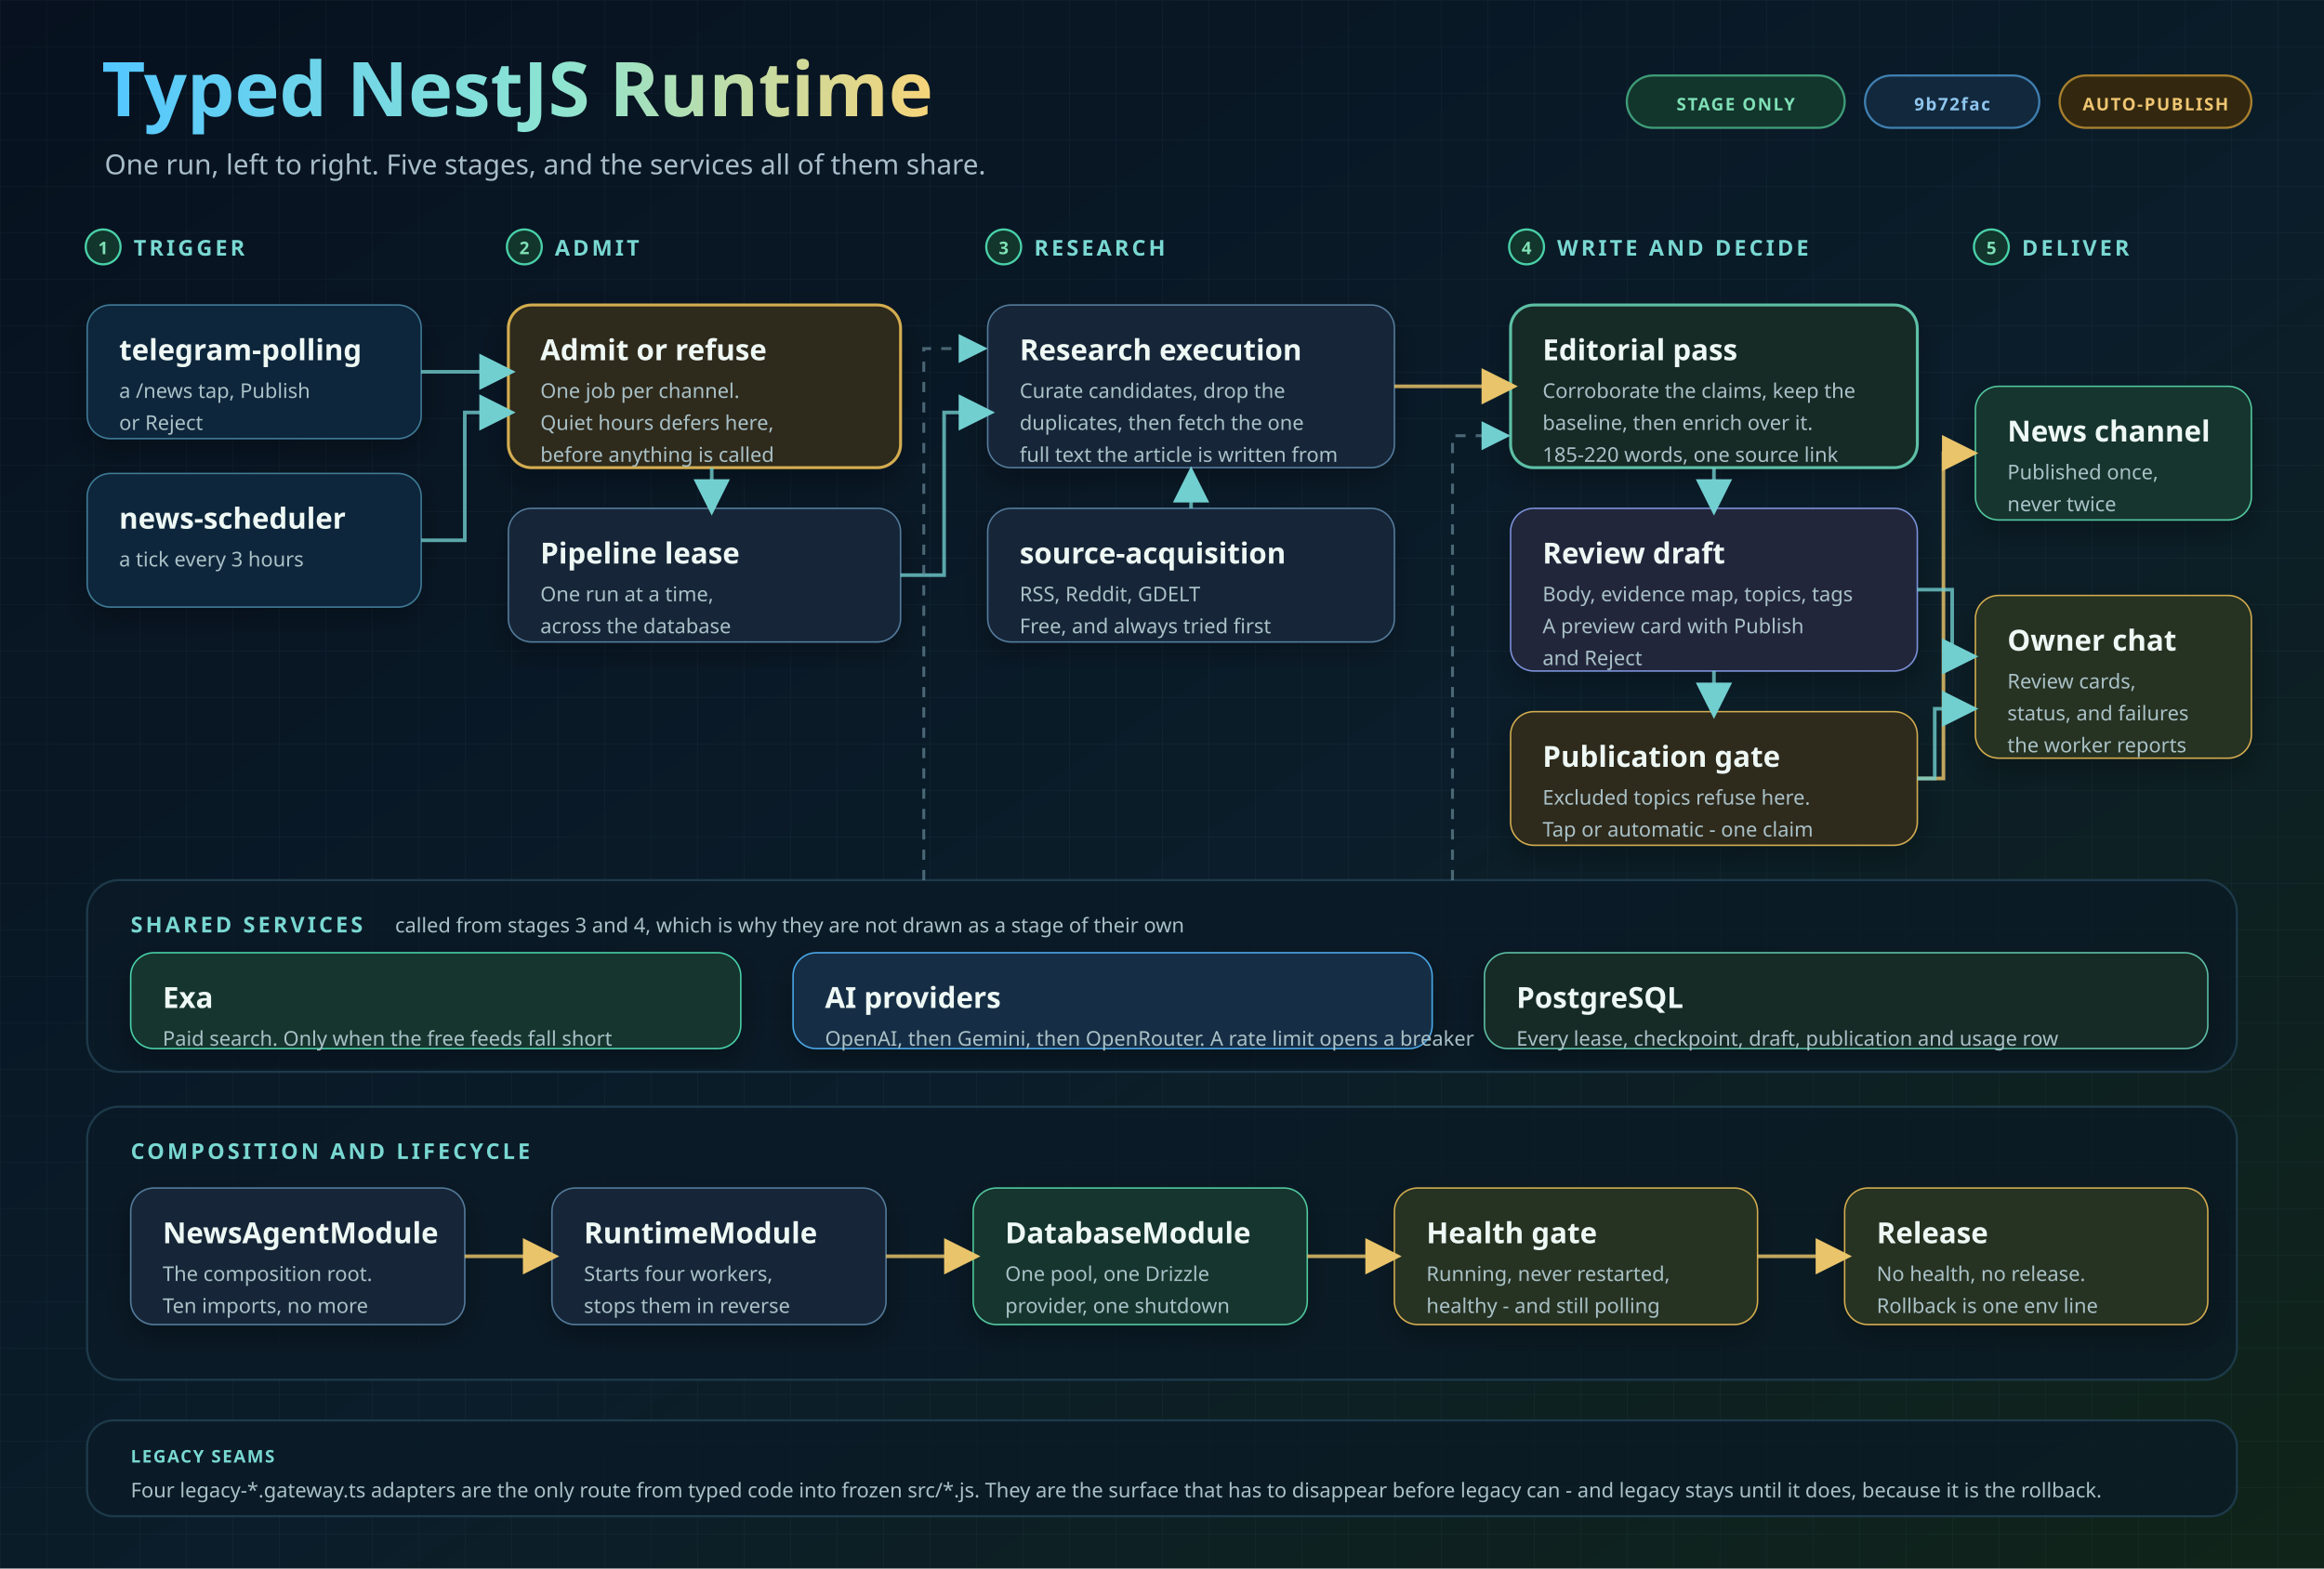
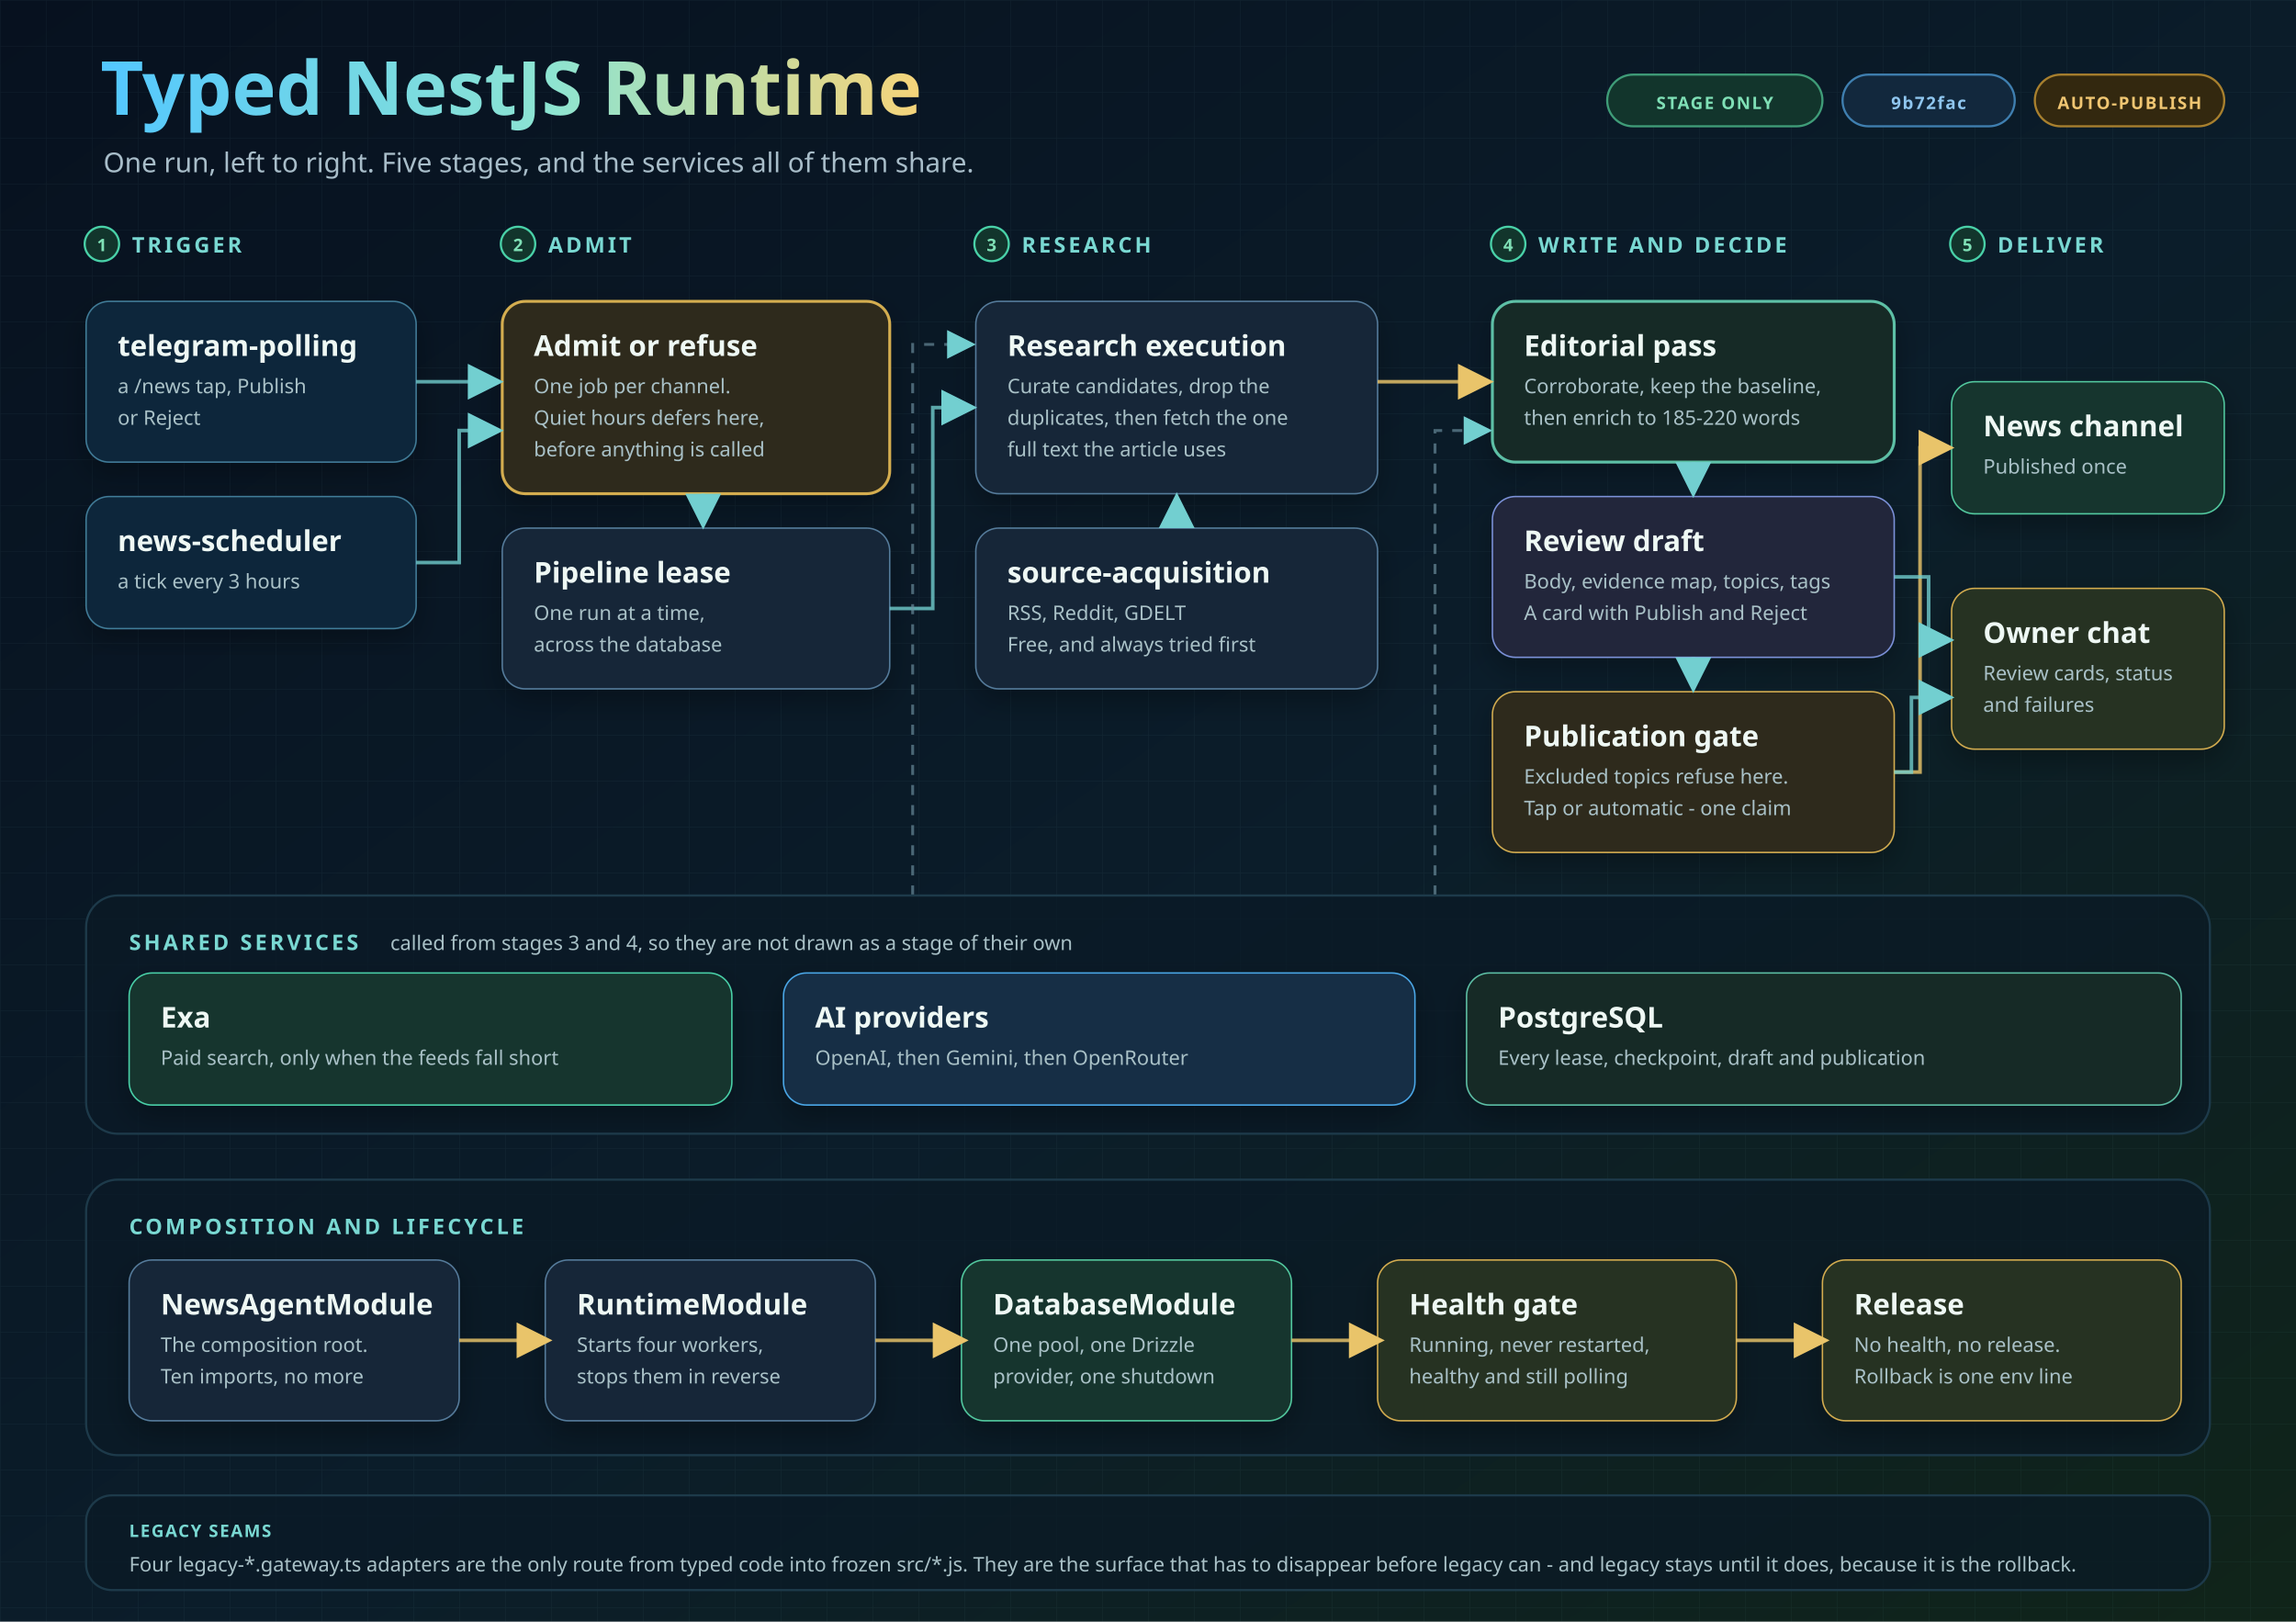
- <svg xmlns="http://www.w3.org/2000/svg" width="1600" height="1080" viewBox="0 0 1600 1080" role="img" aria-labelledby="title desc">
+ <svg xmlns="http://www.w3.org/2000/svg" width="1600" height="1130" viewBox="0 0 1600 1130" role="img" aria-labelledby="title desc">
  <defs>
    <linearGradient id="bg" x1="0" y1="0" x2="1" y2="1">
      <stop offset="0" stop-color="#07111f" />
      <stop offset="0.55" stop-color="#0b1d2a" />
      <stop offset="1" stop-color="#102419" />
    </linearGradient>
    <linearGradient id="titleGradient" x1="0" y1="0" x2="1" y2="0">
      <stop offset="0" stop-color="#53c7ff" />
      <stop offset="0.55" stop-color="#8de4d1" />
      <stop offset="1" stop-color="#f5d47a" />
    </linearGradient>
    <pattern id="grid" width="32" height="32" patternUnits="userSpaceOnUse">
      <path d="M 32 0 L 0 0 0 32" fill="none" stroke="#9dd7c8" stroke-opacity="0.05" stroke-width="1" />
    </pattern>
    <filter id="shadow" x="-20%" y="-20%" width="140%" height="140%">
      <feDropShadow dx="0" dy="8" stdDeviation="10" flood-color="#000" flood-opacity="0.28" />
    </filter>
    <marker id="arrow" markerWidth="10" markerHeight="10" refX="8" refY="5" orient="auto">
      <path d="M0,0 L10,5 L0,10 z" fill="#72cfd0" />
    </marker>
    <marker id="arrowGold" markerWidth="10" markerHeight="10" refX="8" refY="5" orient="auto">
      <path d="M0,0 L10,5 L0,10 z" fill="#e9c46a" />
    </marker>
    <style>
      .title { font: 700 52px 'Avenir Next', 'Trebuchet MS', sans-serif; fill: url(#titleGradient); }
      .subtitle { font: 400 19px 'Avenir Next', 'Trebuchet MS', sans-serif; fill: #a8bdc9; }
      .section { font: 700 15px 'Avenir Next', 'Trebuchet MS', sans-serif; letter-spacing: 2px; fill: #79d8d2; }
      .node-title { font: 700 20px 'Avenir Next', 'Trebuchet MS', sans-serif; fill: #eef8f4; }
      .node-copy { font: 400 14px 'Avenir Next', 'Trebuchet MS', sans-serif; fill: #a9c1c7; }
      .small { font: 600 12px 'Avenir Next', 'Trebuchet MS', sans-serif; letter-spacing: 1px; }
      .edge { fill: none; stroke: #72cfd0; stroke-width: 2.5; stroke-opacity: 0.78; marker-end: url(#arrow); }
      .edge-gold { fill: none; stroke: #e9c46a; stroke-width: 2.5; stroke-opacity: 0.82; marker-end: url(#arrowGold); }
      .edge-soft { fill: none; stroke: #6d91a0; stroke-width: 2; stroke-dasharray: 7 7; stroke-opacity: 0.65; marker-end: url(#arrow); }
      .bus { fill: none; stroke: #4f8192; stroke-width: 2; stroke-opacity: 0.7; }
    </style>
  </defs>
-   <rect width="1600" height="1080" fill="url(#bg)" />
-   <rect width="1600" height="1080" fill="url(#grid)" />
+   <rect width="1600" height="1130" fill="url(#bg)" />
+   <rect width="1600" height="1130" fill="url(#grid)" />
  <text x="70" y="80" class="title">Typed NestJS Runtime</text>
  <text x="72" y="120" class="subtitle">One run, left to right. Five stages, and the services all of them share.</text>
  <rect x="1120" y="52" width="150" height="36" rx="18" fill="#12352c" stroke="#3f9c78" stroke-width="1.5" />
  <text x="1195.0" y="76" text-anchor="middle" class="small" fill="#7fe0b6">STAGE ONLY</text>
  <rect x="1284" y="52" width="120" height="36" rx="18" fill="#12283d" stroke="#3f7fb0" stroke-width="1.5" />
  <text x="1344.0" y="76" text-anchor="middle" class="small" fill="#8fc6ef">9b72fac</text>
  <rect x="1418" y="52" width="132" height="36" rx="18" fill="#33280f" stroke="#a8802e" stroke-width="1.5" />
  <text x="1484.0" y="76" text-anchor="middle" class="small" fill="#f0c672">AUTO-PUBLISH</text>
  <circle cx="71" cy="170" r="12" fill="#12352c" stroke="#49d1a8" stroke-width="1.5" />
  <text x="71" y="175" text-anchor="middle" class="small" fill="#7fe0b6">1</text>
  <text x="92" y="176" class="section">TRIGGER</text>
  <circle cx="361" cy="170" r="12" fill="#12352c" stroke="#49d1a8" stroke-width="1.5" />
  <text x="361" y="175" text-anchor="middle" class="small" fill="#7fe0b6">2</text>
  <text x="382" y="176" class="section">ADMIT</text>
  <circle cx="691" cy="170" r="12" fill="#12352c" stroke="#49d1a8" stroke-width="1.5" />
  <text x="691" y="175" text-anchor="middle" class="small" fill="#7fe0b6">3</text>
  <text x="712" y="176" class="section">RESEARCH</text>
  <circle cx="1051" cy="170" r="12" fill="#12352c" stroke="#49d1a8" stroke-width="1.5" />
  <text x="1051" y="175" text-anchor="middle" class="small" fill="#7fe0b6">4</text>
  <text x="1072" y="176" class="section">WRITE AND DECIDE</text>
  <circle cx="1371" cy="170" r="12" fill="#12352c" stroke="#49d1a8" stroke-width="1.5" />
  <text x="1371" y="175" text-anchor="middle" class="small" fill="#7fe0b6">5</text>
  <text x="1392" y="176" class="section">DELIVER</text>
-   <rect x="60" y="210" width="230" height="92" rx="16" fill="#11283a" stroke="#407b98" stroke-width="1" filter="url(#shadow)" />
+   <rect x="60" y="210" width="230" height="112" rx="16" fill="#11283a" stroke="#407b98" stroke-width="1" filter="url(#shadow)" />
  <text x="82" y="248" class="node-title">telegram-polling</text>
  <text x="82" y="274" class="node-copy">a /news tap, Publish</text>
  <text x="82" y="296" class="node-copy">or Reject</text>
-   <rect x="60" y="326" width="230" height="92" rx="16" fill="#11283a" stroke="#407b98" stroke-width="1" filter="url(#shadow)" />
-   <text x="82" y="364" class="node-title">news-scheduler</text>
-   <text x="82" y="390" class="node-copy">a tick every 3 hours</text>
-   <rect x="350" y="210" width="270" height="112" rx="16" fill="#2d2a1d" stroke="#d4ad50" stroke-width="2" filter="url(#shadow)" />
+   <rect x="60" y="346" width="230" height="92" rx="16" fill="#11283a" stroke="#407b98" stroke-width="1" filter="url(#shadow)" />
+   <text x="82" y="384" class="node-title">news-scheduler</text>
+   <text x="82" y="410" class="node-copy">a tick every 3 hours</text>
+   <rect x="350" y="210" width="270" height="134" rx="16" fill="#2d2a1d" stroke="#d4ad50" stroke-width="2" filter="url(#shadow)" />
  <text x="372" y="248" class="node-title">Admit or refuse</text>
  <text x="372" y="274" class="node-copy">One job per channel.</text>
  <text x="372" y="296" class="node-copy">Quiet hours defers here,</text>
  <text x="372" y="318" class="node-copy">before anything is called</text>
-   <rect x="350" y="350" width="270" height="92" rx="16" fill="#172638" stroke="#557b9b" stroke-width="1" filter="url(#shadow)" />
-   <text x="372" y="388" class="node-title">Pipeline lease</text>
-   <text x="372" y="414" class="node-copy">One run at a time,</text>
-   <text x="372" y="436" class="node-copy">across the database</text>
-   <rect x="680" y="210" width="280" height="112" rx="16" fill="#172638" stroke="#557b9b" stroke-width="1" filter="url(#shadow)" />
+   <rect x="350" y="368" width="270" height="112" rx="16" fill="#172638" stroke="#557b9b" stroke-width="1" filter="url(#shadow)" />
+   <text x="372" y="406" class="node-title">Pipeline lease</text>
+   <text x="372" y="432" class="node-copy">One run at a time,</text>
+   <text x="372" y="454" class="node-copy">across the database</text>
+   <rect x="680" y="210" width="280" height="134" rx="16" fill="#172638" stroke="#557b9b" stroke-width="1" filter="url(#shadow)" />
  <text x="702" y="248" class="node-title">Research execution</text>
  <text x="702" y="274" class="node-copy">Curate candidates, drop the</text>
  <text x="702" y="296" class="node-copy">duplicates, then fetch the one</text>
-   <text x="702" y="318" class="node-copy">full text the article is written from</text>
-   <rect x="680" y="350" width="280" height="92" rx="16" fill="#172638" stroke="#557b9b" stroke-width="1" filter="url(#shadow)" />
-   <text x="702" y="388" class="node-title">source-acquisition</text>
-   <text x="702" y="414" class="node-copy">RSS, Reddit, GDELT</text>
-   <text x="702" y="436" class="node-copy">Free, and always tried first</text>
+   <text x="702" y="318" class="node-copy">full text the article uses</text>
+   <rect x="680" y="368" width="280" height="112" rx="16" fill="#172638" stroke="#557b9b" stroke-width="1" filter="url(#shadow)" />
+   <text x="702" y="406" class="node-title">source-acquisition</text>
+   <text x="702" y="432" class="node-copy">RSS, Reddit, GDELT</text>
+   <text x="702" y="454" class="node-copy">Free, and always tried first</text>
  <rect x="1040" y="210" width="280" height="112" rx="16" fill="#192b27" stroke="#5dc0a6" stroke-width="2" filter="url(#shadow)" />
  <text x="1062" y="248" class="node-title">Editorial pass</text>
-   <text x="1062" y="274" class="node-copy">Corroborate the claims, keep the</text>
-   <text x="1062" y="296" class="node-copy">baseline, then enrich over it.</text>
-   <text x="1062" y="318" class="node-copy">185-220 words, one source link</text>
-   <rect x="1040" y="350" width="280" height="112" rx="16" fill="#22283b" stroke="#7c91d9" stroke-width="1" filter="url(#shadow)" />
-   <text x="1062" y="388" class="node-title">Review draft</text>
-   <text x="1062" y="414" class="node-copy">Body, evidence map, topics, tags</text>
-   <text x="1062" y="436" class="node-copy">A preview card with Publish</text>
-   <text x="1062" y="458" class="node-copy">and Reject</text>
-   <rect x="1040" y="490" width="280" height="92" rx="16" fill="#2d2a1d" stroke="#d4ad50" stroke-width="1" filter="url(#shadow)" />
-   <text x="1062" y="528" class="node-title">Publication gate</text>
-   <text x="1062" y="554" class="node-copy">Excluded topics refuse here.</text>
-   <text x="1062" y="576" class="node-copy">Tap or automatic - one claim</text>
+   <text x="1062" y="274" class="node-copy">Corroborate, keep the baseline,</text>
+   <text x="1062" y="296" class="node-copy">then enrich to 185-220 words</text>
+   <rect x="1040" y="346" width="280" height="112" rx="16" fill="#22283b" stroke="#7c91d9" stroke-width="1" filter="url(#shadow)" />
+   <text x="1062" y="384" class="node-title">Review draft</text>
+   <text x="1062" y="410" class="node-copy">Body, evidence map, topics, tags</text>
+   <text x="1062" y="432" class="node-copy">A card with Publish and Reject</text>
+   <rect x="1040" y="482" width="280" height="112" rx="16" fill="#2d2a1d" stroke="#d4ad50" stroke-width="1" filter="url(#shadow)" />
+   <text x="1062" y="520" class="node-title">Publication gate</text>
+   <text x="1062" y="546" class="node-copy">Excluded topics refuse here.</text>
+   <text x="1062" y="568" class="node-copy">Tap or automatic - one claim</text>
  <rect x="1360" y="266" width="190" height="92" rx="16" fill="#17352e" stroke="#52c99f" stroke-width="1" filter="url(#shadow)" />
  <text x="1382" y="304" class="node-title">News channel</text>
-   <text x="1382" y="330" class="node-copy">Published once,</text>
-   <text x="1382" y="352" class="node-copy">never twice</text>
+   <text x="1382" y="330" class="node-copy">Published once</text>
  <rect x="1360" y="410" width="190" height="112" rx="16" fill="#263020" stroke="#d4ad50" stroke-width="1" filter="url(#shadow)" />
  <text x="1382" y="448" class="node-title">Owner chat</text>
-   <text x="1382" y="474" class="node-copy">Review cards,</text>
-   <text x="1382" y="496" class="node-copy">status, and failures</text>
-   <text x="1382" y="518" class="node-copy">the worker reports</text>
-   <path d="M290 256 H350" class="edge" />
-   <path d="M290 372 H320 V284 H350" class="edge" />
-   <path d="M490 322 V350" class="edge" />
-   <path d="M620 396 H650 V284 H680" class="edge" />
-   <path d="M820 350 V326" class="edge" />
-   <path d="M960 266 H1040" class="edge-gold" />
-   <path d="M1180 322 V350" class="edge" />
-   <path d="M1180 462 V490" class="edge" />
-   <path d="M1320 536 H1338 V312 H1357" class="edge-gold" />
-   <path d="M1320 406 H1344 V452 H1357" class="edge" />
-   <path d="M1320 536 H1332 V488 H1357" class="edge" />
-   <rect x="60" y="606" width="1480" height="132" rx="22" fill="#0a1a26" fill-opacity="0.72" stroke="#1d3a4a" stroke-width="1.5" />
-   <text x="90" y="642" class="section">SHARED SERVICES</text>
-   <text x="272" y="642" class="node-copy">called from stages 3 and 4, which is why they are not drawn as a stage of their own</text>
-   <rect x="90" y="656" width="420" height="66" rx="16" fill="#15352f" stroke="#49d1a8" stroke-width="1" filter="url(#shadow)" />
-   <text x="112" y="694" class="node-title">Exa</text>
-   <text x="112" y="720" class="node-copy">Paid search. Only when the free feeds fall short</text>
-   <rect x="546" y="656" width="440" height="66" rx="16" fill="#172d45" stroke="#4ba8e8" stroke-width="1" filter="url(#shadow)" />
-   <text x="568" y="694" class="node-title">AI providers</text>
-   <text x="568" y="720" class="node-copy">OpenAI, then Gemini, then OpenRouter. A rate limit opens a breaker</text>
-   <rect x="1022" y="656" width="498" height="66" rx="16" fill="#192b27" stroke="#5dc0a6" stroke-width="1" filter="url(#shadow)" />
-   <text x="1044" y="694" class="node-title">PostgreSQL</text>
-   <text x="1044" y="720" class="node-copy">Every lease, checkpoint, draft, publication and usage row</text>
-   <path d="M636 606 V240 H676" class="edge-soft" />
-   <path d="M1000 606 V300 H1036" class="edge-soft" />
-   <rect x="60" y="762" width="1480" height="188" rx="22" fill="#0a1a26" fill-opacity="0.72" stroke="#1d3a4a" stroke-width="1.5" />
-   <text x="90" y="798" class="section">COMPOSITION AND LIFECYCLE</text>
-   <rect x="90" y="818" width="230" height="94" rx="16" fill="#172638" stroke="#557b9b" stroke-width="1" filter="url(#shadow)" />
-   <text x="112" y="856" class="node-title">NewsAgentModule</text>
-   <text x="112" y="882" class="node-copy">The composition root.</text>
-   <text x="112" y="904" class="node-copy">Ten imports, no more</text>
-   <rect x="380" y="818" width="230" height="94" rx="16" fill="#172638" stroke="#557b9b" stroke-width="1" filter="url(#shadow)" />
-   <text x="402" y="856" class="node-title">RuntimeModule</text>
-   <text x="402" y="882" class="node-copy">Starts four workers,</text>
-   <text x="402" y="904" class="node-copy">stops them in reverse</text>
-   <rect x="670" y="818" width="230" height="94" rx="16" fill="#17352e" stroke="#52c99f" stroke-width="1" filter="url(#shadow)" />
-   <text x="692" y="856" class="node-title">DatabaseModule</text>
-   <text x="692" y="882" class="node-copy">One pool, one Drizzle</text>
-   <text x="692" y="904" class="node-copy">provider, one shutdown</text>
-   <rect x="960" y="818" width="250" height="94" rx="16" fill="#263020" stroke="#d4ad50" stroke-width="1" filter="url(#shadow)" />
-   <text x="982" y="856" class="node-title">Health gate</text>
-   <text x="982" y="882" class="node-copy">Running, never restarted,</text>
-   <text x="982" y="904" class="node-copy">healthy - and still polling</text>
-   <rect x="1270" y="818" width="250" height="94" rx="16" fill="#263020" stroke="#d4ad50" stroke-width="1" filter="url(#shadow)" />
-   <text x="1292" y="856" class="node-title">Release</text>
-   <text x="1292" y="882" class="node-copy">No health, no release.</text>
-   <text x="1292" y="904" class="node-copy">Rollback is one env line</text>
-   <path d="M320 865 H380" class="edge-gold" />
-   <path d="M610 865 H670" class="edge-gold" />
-   <path d="M900 865 H960" class="edge-gold" />
-   <path d="M1210 865 H1270" class="edge-gold" />
-   <rect x="60" y="978" width="1480" height="66" rx="18" fill="#0a1a26" fill-opacity="0.72" stroke="#1d3a4a" stroke-width="1.5" />
-   <text x="90" y="1007" class="small" fill="#79d8d2">LEGACY SEAMS</text>
-   <text x="90" y="1031" class="node-copy">Four legacy-*.gateway.ts adapters are the only route from typed code into frozen src/*.js. They are the surface that has to disappear before legacy can - and legacy stays until it does, because it is the rollback.</text>
+   <text x="1382" y="474" class="node-copy">Review cards, status</text>
+   <text x="1382" y="496" class="node-copy">and failures</text>
+   <path d="M290 266 H346" class="edge" />
+   <path d="M290 392 H320 V300 H346" class="edge" />
+   <path d="M490 344 V364" class="edge" />
+   <path d="M620 424 H650 V284 H676" class="edge" />
+   <path d="M820 368 V348" class="edge" />
+   <path d="M960 266 H1036" class="edge-gold" />
+   <path d="M1180 322 V342" class="edge" />
+   <path d="M1180 458 V478" class="edge" />
+   <path d="M1320 538 H1338 V312 H1357" class="edge-gold" />
+   <path d="M1320 402 H1344 V446 H1357" class="edge" />
+   <path d="M1320 538 H1332 V486 H1357" class="edge" />
+   <path d="M636 624 V240 H676" class="edge-soft" />
+   <path d="M1000 624 V300 H1036" class="edge-soft" />
+   <rect x="60" y="624" width="1480" height="166" rx="22" fill="#0a1a26" fill-opacity="0.72" stroke="#1d3a4a" stroke-width="1.5" />
+   <text x="90" y="662" class="section">SHARED SERVICES</text>
+   <text x="272" y="662" class="node-copy">called from stages 3 and 4, so they are not drawn as a stage of their own</text>
+   <rect x="90" y="678" width="420" height="92" rx="16" fill="#15352f" stroke="#49d1a8" stroke-width="1" filter="url(#shadow)" />
+   <text x="112" y="716" class="node-title">Exa</text>
+   <text x="112" y="742" class="node-copy">Paid search, only when the feeds fall short</text>
+   <rect x="546" y="678" width="440" height="92" rx="16" fill="#172d45" stroke="#4ba8e8" stroke-width="1" filter="url(#shadow)" />
+   <text x="568" y="716" class="node-title">AI providers</text>
+   <text x="568" y="742" class="node-copy">OpenAI, then Gemini, then OpenRouter</text>
+   <rect x="1022" y="678" width="498" height="92" rx="16" fill="#192b27" stroke="#5dc0a6" stroke-width="1" filter="url(#shadow)" />
+   <text x="1044" y="716" class="node-title">PostgreSQL</text>
+   <text x="1044" y="742" class="node-copy">Every lease, checkpoint, draft and publication</text>
+   <rect x="60" y="822" width="1480" height="192" rx="22" fill="#0a1a26" fill-opacity="0.72" stroke="#1d3a4a" stroke-width="1.5" />
+   <text x="90" y="860" class="section">COMPOSITION AND LIFECYCLE</text>
+   <rect x="90" y="878" width="230" height="112" rx="16" fill="#172638" stroke="#557b9b" stroke-width="1" filter="url(#shadow)" />
+   <text x="112" y="916" class="node-title">NewsAgentModule</text>
+   <text x="112" y="942" class="node-copy">The composition root.</text>
+   <text x="112" y="964" class="node-copy">Ten imports, no more</text>
+   <rect x="380" y="878" width="230" height="112" rx="16" fill="#172638" stroke="#557b9b" stroke-width="1" filter="url(#shadow)" />
+   <text x="402" y="916" class="node-title">RuntimeModule</text>
+   <text x="402" y="942" class="node-copy">Starts four workers,</text>
+   <text x="402" y="964" class="node-copy">stops them in reverse</text>
+   <rect x="670" y="878" width="230" height="112" rx="16" fill="#17352e" stroke="#52c99f" stroke-width="1" filter="url(#shadow)" />
+   <text x="692" y="916" class="node-title">DatabaseModule</text>
+   <text x="692" y="942" class="node-copy">One pool, one Drizzle</text>
+   <text x="692" y="964" class="node-copy">provider, one shutdown</text>
+   <rect x="960" y="878" width="250" height="112" rx="16" fill="#263020" stroke="#d4ad50" stroke-width="1" filter="url(#shadow)" />
+   <text x="982" y="916" class="node-title">Health gate</text>
+   <text x="982" y="942" class="node-copy">Running, never restarted,</text>
+   <text x="982" y="964" class="node-copy">healthy and still polling</text>
+   <rect x="1270" y="878" width="250" height="112" rx="16" fill="#263020" stroke="#d4ad50" stroke-width="1" filter="url(#shadow)" />
+   <text x="1292" y="916" class="node-title">Release</text>
+   <text x="1292" y="942" class="node-copy">No health, no release.</text>
+   <text x="1292" y="964" class="node-copy">Rollback is one env line</text>
+   <path d="M320 934 H380" class="edge-gold" />
+   <path d="M610 934 H670" class="edge-gold" />
+   <path d="M900 934 H960" class="edge-gold" />
+   <path d="M1210 934 H1270" class="edge-gold" />
+   <rect x="60" y="1042" width="1480" height="66" rx="18" fill="#0a1a26" fill-opacity="0.72" stroke="#1d3a4a" stroke-width="1.5" />
+   <text x="90" y="1071" class="small" fill="#79d8d2">LEGACY SEAMS</text>
+   <text x="90" y="1095" class="node-copy">Four legacy-*.gateway.ts adapters are the only route from typed code into frozen src/*.js. They are the surface that has to disappear before legacy can - and legacy stays until it does, because it is the rollback.</text>
</svg>
